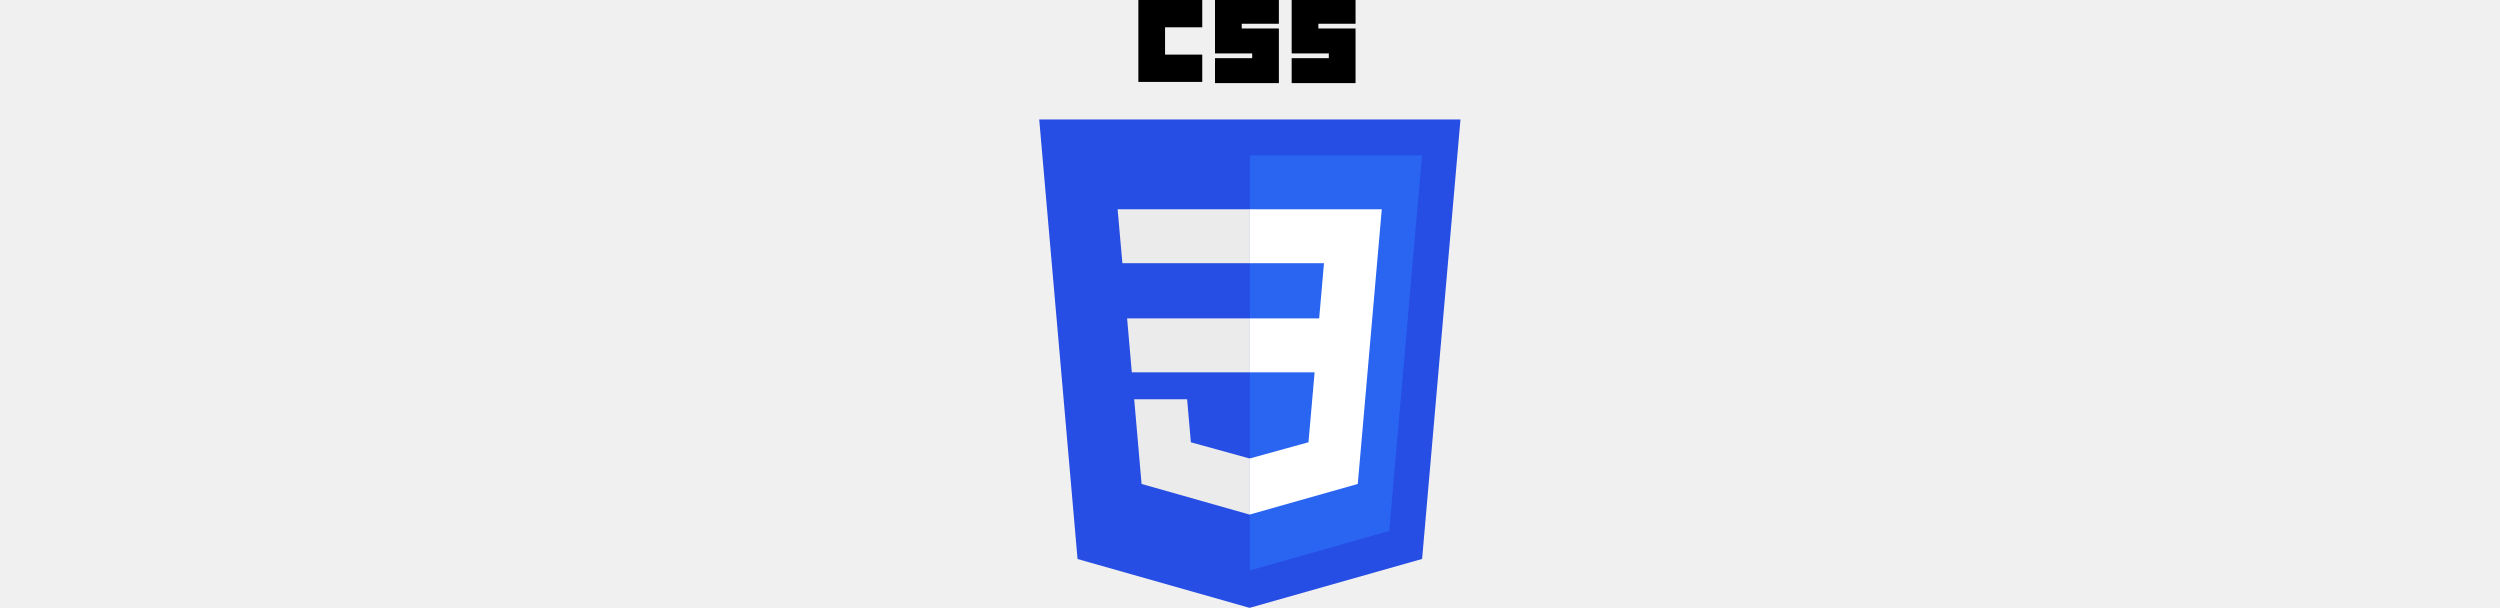
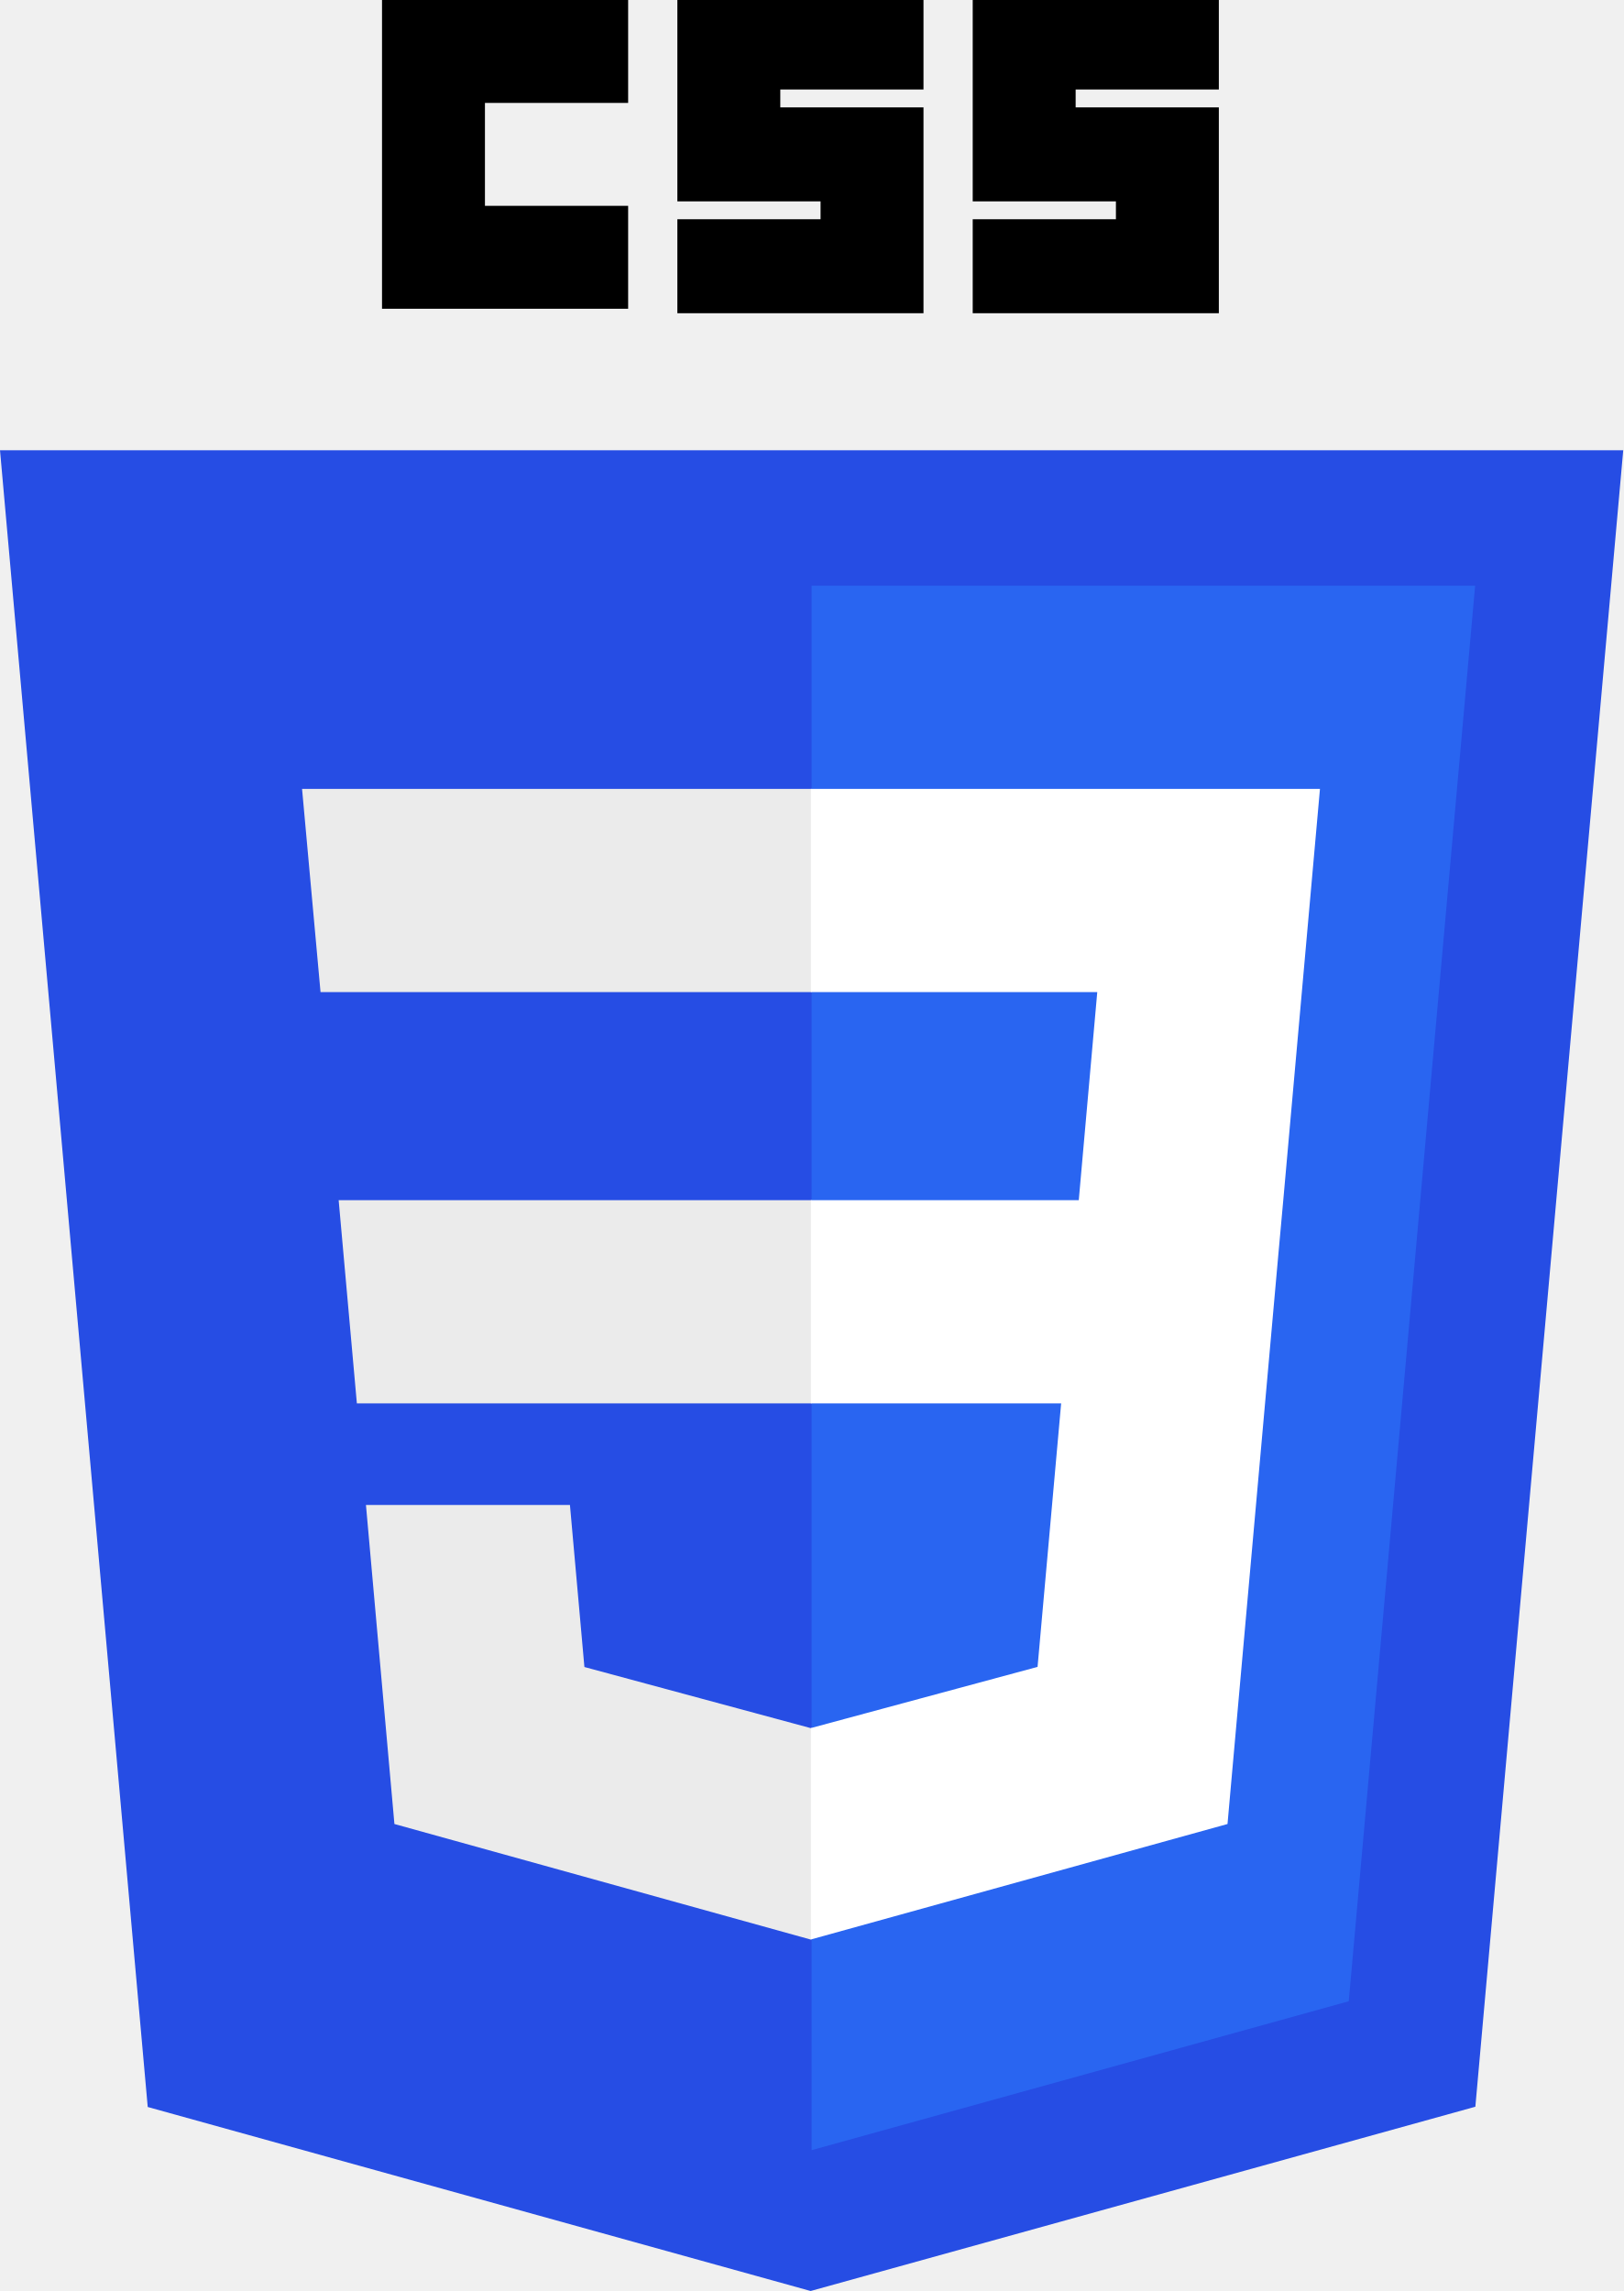
- <svg xmlns="http://www.w3.org/2000/svg" width="255px" height="62px" viewBox="0 0 43 62" version="1.1">
-   <g id="surface1">
-     <path style=" stroke:none;fill-rule:nonzero;fill:rgb(14.902%,30.196%,89.412%);fill-opacity:1;" d="M 42.969 12.184 L 39.055 57.012 L 21.457 62 L 3.91 57.02 L 0 12.184 Z M 42.969 12.184 " />
-     <path style=" stroke:none;fill-rule:nonzero;fill:rgb(16.078%,39.608%,94.51%);fill-opacity:1;" d="M 35.703 54.16 L 39.047 15.852 L 21.484 15.852 L 21.484 58.188 Z M 35.703 54.16 " />
-     <path style=" stroke:none;fill-rule:nonzero;fill:rgb(92.157%,92.157%,92.157%);fill-opacity:1;" d="M 8.965 32.48 L 9.445 37.977 L 21.484 37.977 L 21.484 32.48 Z M 8.965 32.48 " />
-     <path style=" stroke:none;fill-rule:nonzero;fill:rgb(92.157%,92.157%,92.157%);fill-opacity:1;" d="M 21.484 21.348 L 7.996 21.348 L 8.484 26.848 L 21.484 26.848 Z M 21.484 21.348 " />
-     <path style=" stroke:none;fill-rule:nonzero;fill:rgb(92.157%,92.157%,92.157%);fill-opacity:1;" d="M 21.484 52.48 L 21.484 46.762 L 21.461 46.766 L 15.469 45.113 L 15.086 40.727 L 9.688 40.727 L 10.441 49.363 L 21.461 52.488 Z M 21.484 52.48 " />
-     <path style=" stroke:none;fill-rule:nonzero;fill:rgb(0%,0%,0%);fill-opacity:1;" d="M 10.113 0 L 16.629 0 L 16.629 2.785 L 12.836 2.785 L 12.836 5.57 L 16.629 5.57 L 16.629 8.355 L 10.113 8.355 Z M 10.113 0 " />
-     <path style=" stroke:none;fill-rule:nonzero;fill:rgb(0%,0%,0%);fill-opacity:1;" d="M 17.93 0 L 24.445 0 L 24.445 2.422 L 20.656 2.422 L 20.656 2.906 L 24.445 2.906 L 24.445 8.477 L 17.93 8.477 L 17.93 5.934 L 21.723 5.934 L 21.723 5.449 L 17.93 5.449 Z M 17.93 0 " />
-     <path style=" stroke:none;fill-rule:nonzero;fill:rgb(0%,0%,0%);fill-opacity:1;" d="M 25.75 0 L 32.266 0 L 32.266 2.422 L 28.473 2.422 L 28.473 2.906 L 32.266 2.906 L 32.266 8.477 L 25.75 8.477 L 25.75 5.934 L 29.539 5.934 L 29.539 5.449 L 25.75 5.449 Z M 25.75 0 " />
-     <path style=" stroke:none;fill-rule:nonzero;fill:rgb(100%,100%,100%);fill-opacity:1;" d="M 28.09 37.977 L 27.465 45.109 L 21.465 46.766 L 21.465 52.484 L 32.492 49.363 L 32.574 48.434 L 33.84 33.957 L 33.969 32.48 L 34.941 21.348 L 21.465 21.348 L 21.465 26.848 L 29.047 26.848 L 28.555 32.48 L 21.465 32.48 L 21.465 37.977 Z M 28.09 37.977 " />
+ <svg xmlns="http://www.w3.org/2000/svg" width="102.372mm" height="144.498mm" viewBox="0 0 362.734 512" id="svg3476" version="1.1">
+   <defs id="defs3478" />
+   <g id="layer1" transform="translate(-193.633,-276.3622)">
+     <g id="g3013" transform="translate(119,276.3622)">
+       <polygon id="polygon2989" points="437.367,100.62 404.321,470.819 255.778,512 107.644,470.877 74.633,100.62 " style="fill:#264de4" />
+       <polygon id="polygon2991" points="376.03,447.246 404.27,130.894 256,130.894 256,480.523 " style="fill:#2965f1" />
+       <polygon id="polygon2993" points="150.31,268.217 154.38,313.627 256,313.627 256,268.217 " style="fill:#ebebeb" />
+       <polygon id="polygon2995" points="256,176.305 255.843,176.305 142.132,176.305 146.26,221.716 256,221.716 " style="fill:#ebebeb" />
+       <polygon id="polygon2997" points="256,433.399 256,386.153 255.801,386.206 205.227,372.55 201.994,336.333 177.419,336.333 156.409,336.333 162.771,407.634 255.791,433.457 " style="fill:#ebebeb" />
+       <path id="path2999" d="m 160,0 55,0 0,23 -32,0 0,23 32,0 0,23 -55,0 z" />
+       <path id="path3001" d="m 226,0 55,0 0,20 -32,0 0,4 32,0 0,46 -55,0 0,-21 32,0 0,-4 -32,0 z" />
+       <path id="path3003" d="m 292,0 55,0 0,20 -32,0 0,4 32,0 0,46 -55,0 0,-21 32,0 0,-4 -32,0 z" />
+       <polygon id="polygon3005" points="311.761,313.627 306.49,372.521 255.843,386.191 255.843,433.435 348.937,407.634 349.62,399.962 360.291,280.411 361.399,268.217 369.597,176.305 255.843,176.305 255.843,221.716 319.831,221.716 315.699,268.217 255.843,268.217 255.843,313.627 " style="fill:#ffffff" />
+     </g>
  </g>
</svg>
